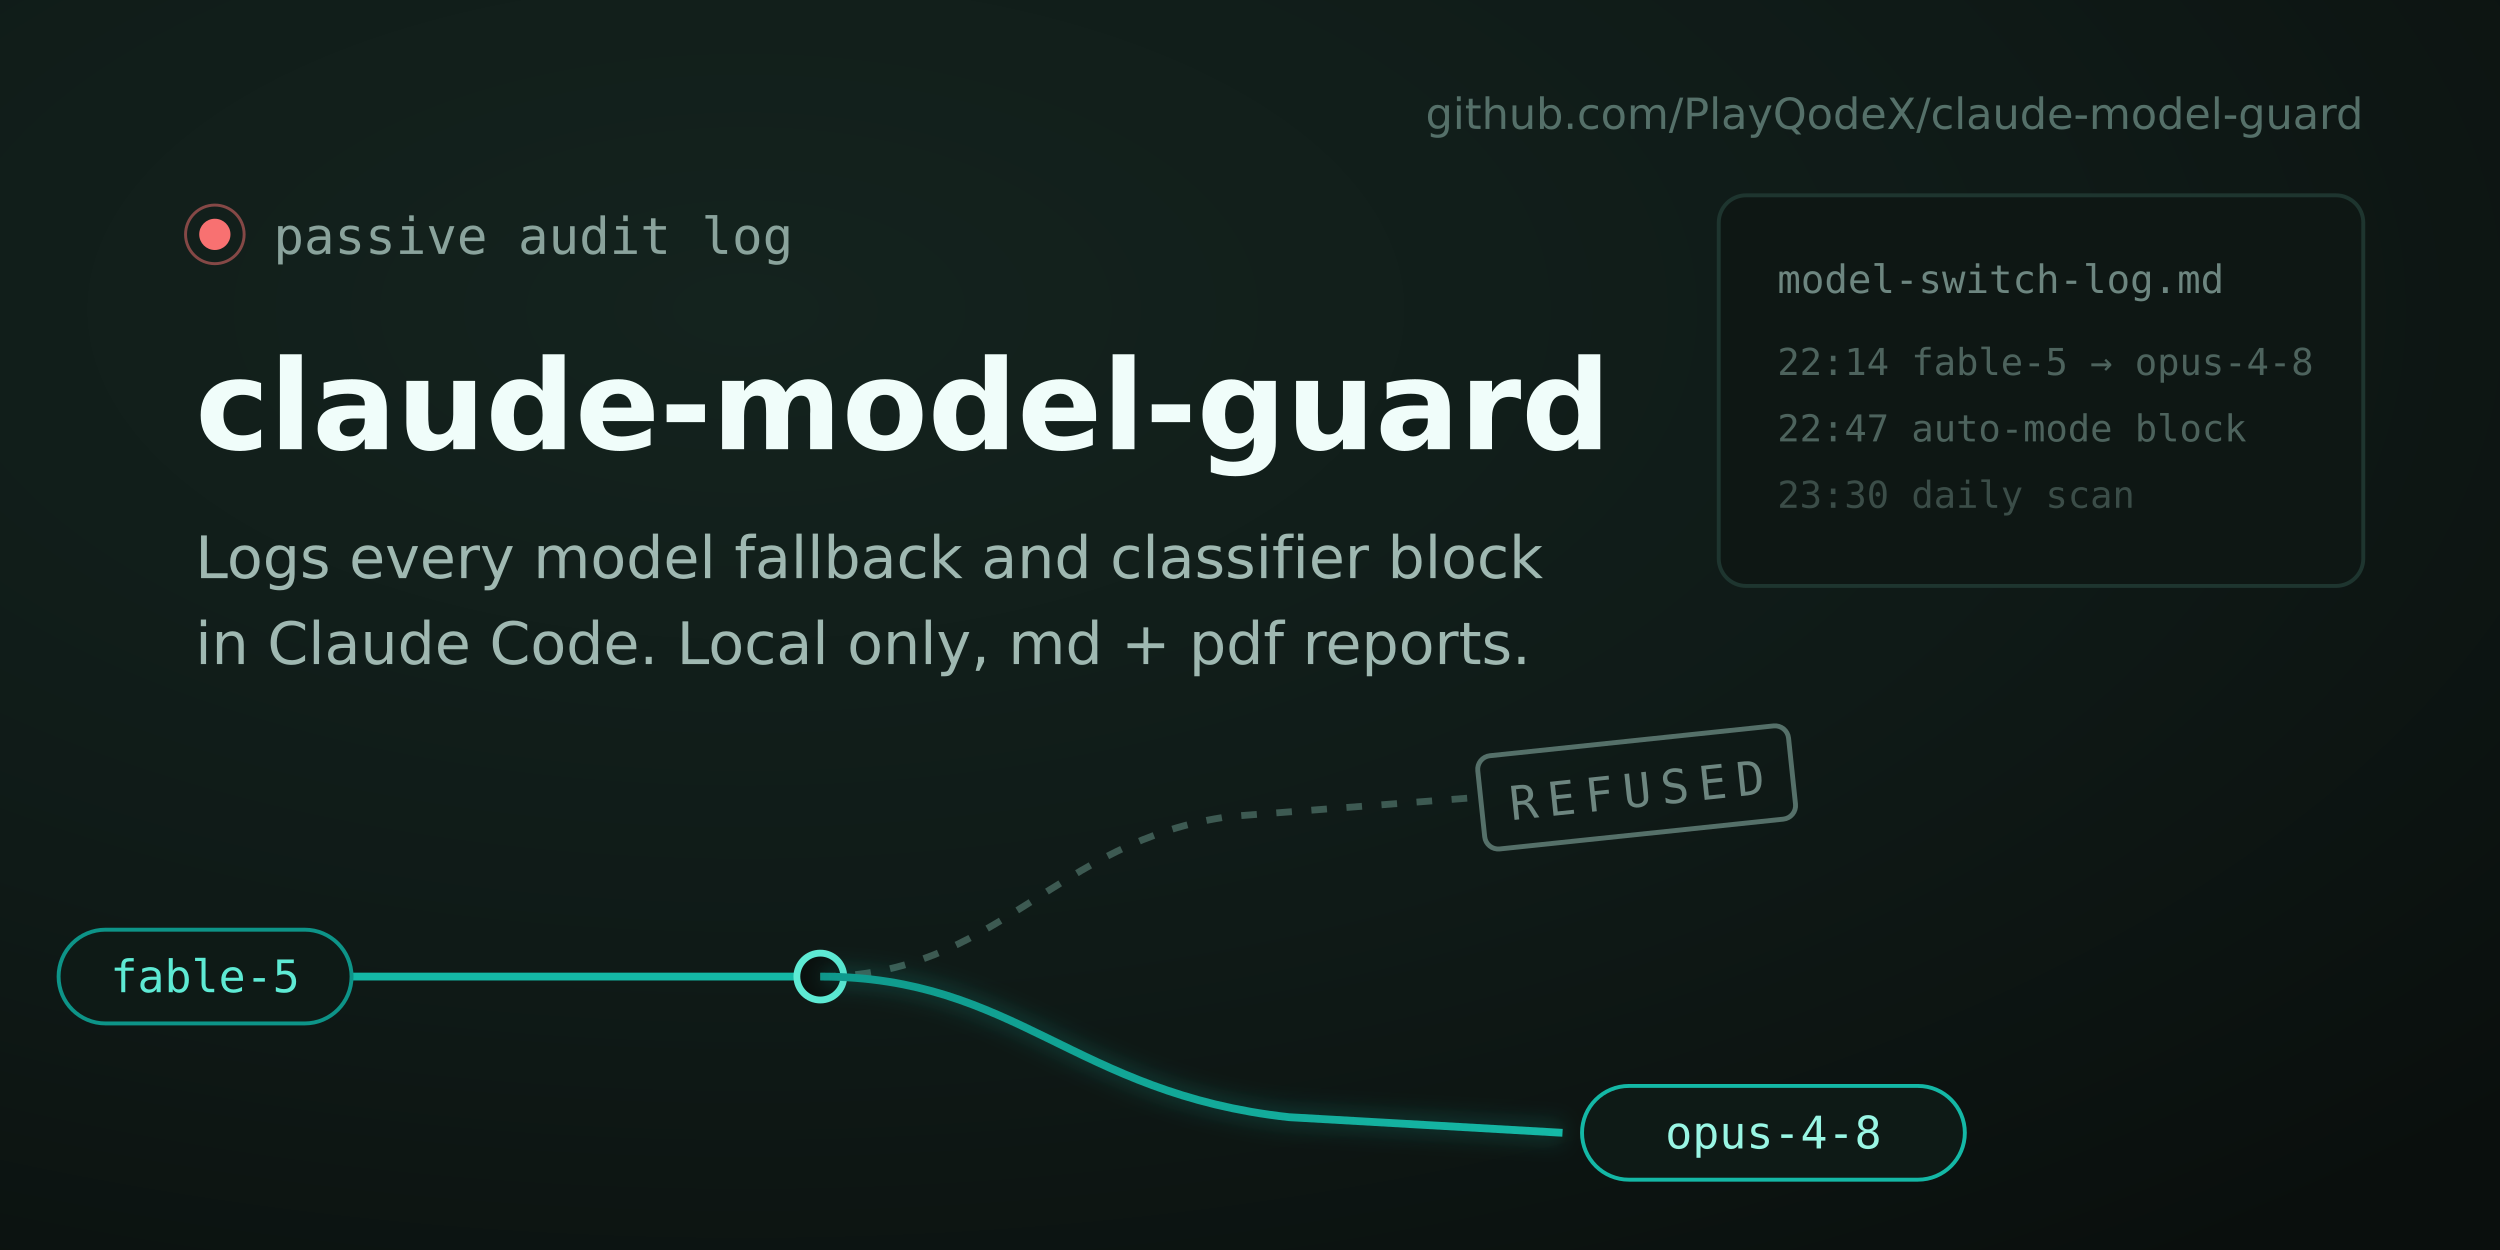
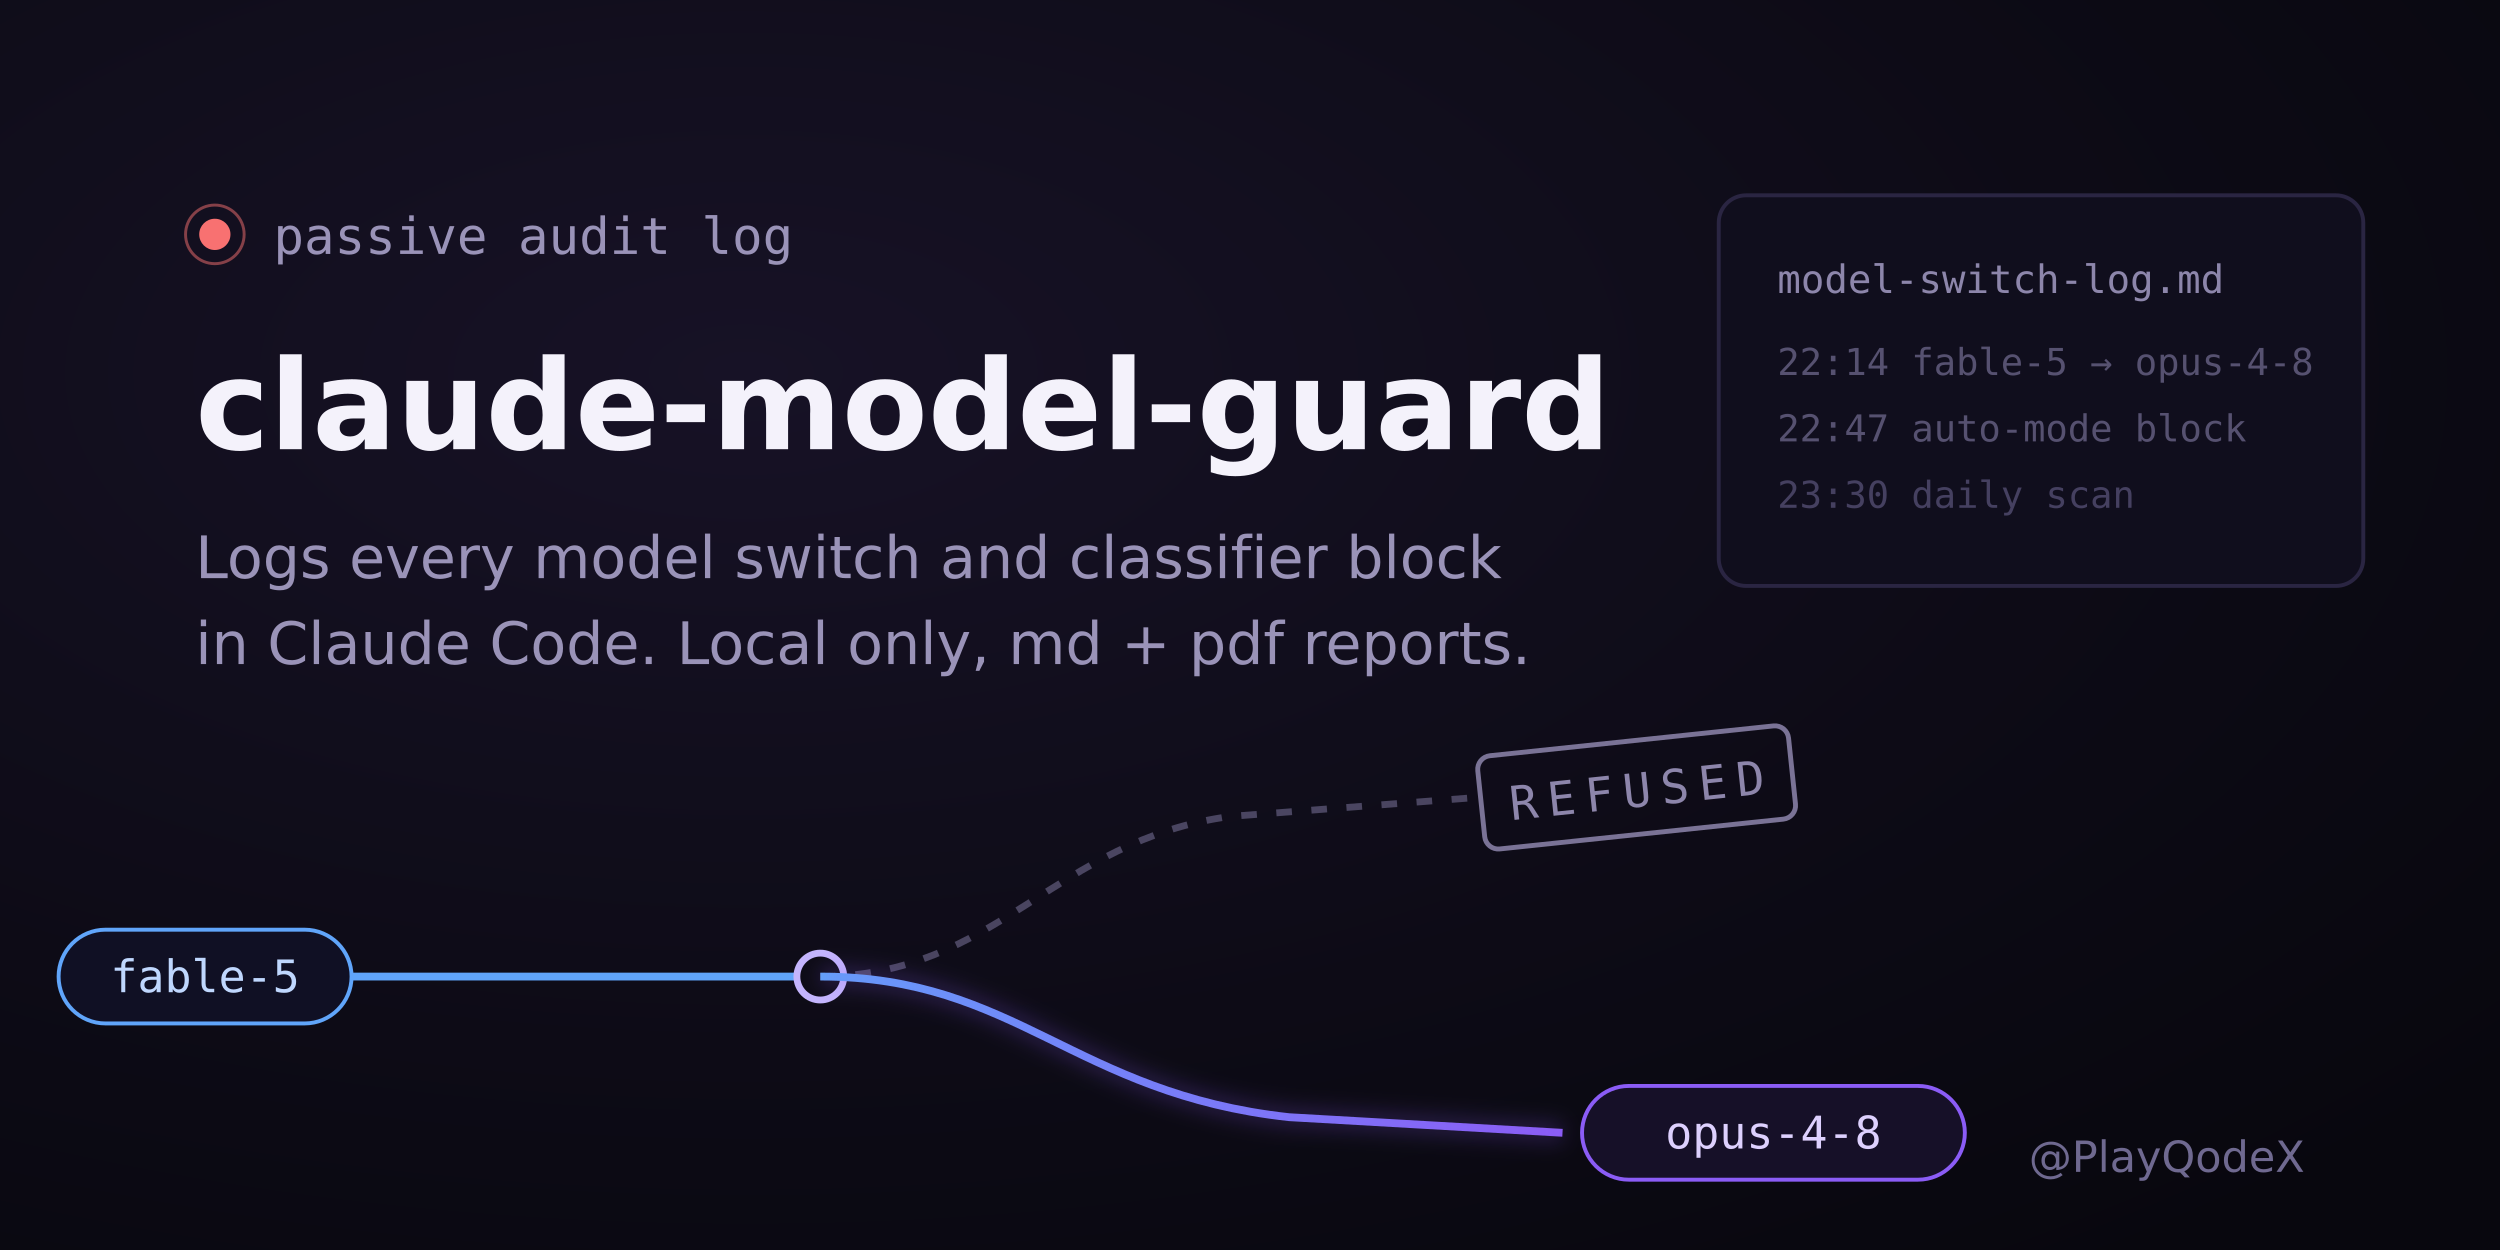
<svg xmlns="http://www.w3.org/2000/svg" width="1280" height="640" viewBox="0 0 1280 640">
  <defs>
-     <radialGradient id="glow" cx="30%" cy="25%" r="95%">
-       <stop offset="0%" stop-color="#14231E" />
-       <stop offset="55%" stop-color="#0F1A17" />
-       <stop offset="100%" stop-color="#0A0F0D" />
+     <radialGradient id="glow" cx="30%" cy="30%" r="90%">
+       <stop offset="0%" stop-color="#171226" />
+       <stop offset="60%" stop-color="#0d0b16" />
+       <stop offset="100%" stop-color="#08070e" />
    </radialGradient>
    <linearGradient id="track" x1="0%" y1="0%" x2="100%" y2="0%">
-       <stop offset="0%" stop-color="#0D9488" />
-       <stop offset="100%" stop-color="#14B8A6" />
+       <stop offset="0%" stop-color="#60a5fa" />
+       <stop offset="100%" stop-color="#8b5cf6" />
    </linearGradient>
    <filter id="soft" x="-50%" y="-50%" width="200%" height="200%">
      <feGaussianBlur stdDeviation="5" />
    </filter>
  </defs>
  <rect width="1280" height="640" fill="url(#glow)" />
  <circle cx="110" cy="120" r="8" fill="#f87171" />
  <circle cx="110" cy="120" r="15" fill="none" stroke="#f87171" stroke-width="1.5" opacity="0.5" />
-   <text x="140" y="130" font-family="DejaVu Sans Mono" font-size="26" fill="#8aa39c">passive audit log</text>
-   <text x="100" y="230" font-family="DejaVu Sans" font-size="64" font-weight="bold" fill="#F0FDFA">claude-model-guard</text>
-   <text x="100" y="296" font-family="DejaVu Sans" font-size="30" fill="#9fb8b1">Logs every model fallback and classifier block</text>
-   <text x="100" y="340" font-family="DejaVu Sans" font-size="30" fill="#9fb8b1">in Claude Code. Local only, md + pdf reports.</text>
-   <rect x="880" y="100" width="330" height="200" rx="14" fill="#0e1714" stroke="#1e352f" stroke-width="2" />
-   <text x="910" y="150" font-family="DejaVu Sans Mono" font-size="20" fill="#6d8680">model-switch-log.md</text>
-   <text x="910" y="192" font-family="DejaVu Sans Mono" font-size="19" fill="#4d635d">22:14  fable-5 → opus-4-8</text>
-   <text x="910" y="226" font-family="DejaVu Sans Mono" font-size="19" fill="#4d635d">22:47  auto-mode block</text>
-   <text x="910" y="260" font-family="DejaVu Sans Mono" font-size="19" fill="#3b4d48">23:30  daily scan</text>
-   <path d="M 100 500 L 420 500" stroke="#14B8A6" stroke-width="4" fill="none" />
-   <path d="M 100 500 L 420 500" stroke="#14B8A6" stroke-width="10" fill="none" opacity="0.16" filter="url(#soft)" />
-   <circle cx="420" cy="500" r="12" fill="#0A0F0D" stroke="#5EEAD4" stroke-width="3.5" />
-   <path d="M 420 500 C 510 500 540 430 630 418 L 760 408" stroke="#3d5a52" stroke-width="3.5" stroke-dasharray="8 10" fill="none" />
+   <text x="140" y="130" font-family="DejaVu Sans Mono" font-size="26" fill="#9a93b8">passive audit log</text>
+   <text x="100" y="230" font-family="DejaVu Sans" font-size="64" font-weight="bold" fill="#f4f2fb">claude-model-guard</text>
+   <text x="100" y="296" font-family="DejaVu Sans" font-size="30" fill="#9a93b8">Logs every model switch and classifier block</text>
+   <text x="100" y="340" font-family="DejaVu Sans" font-size="30" fill="#9a93b8">in Claude Code. Local only, md + pdf reports.</text>
+   <path d="M 100 500 L 420 500" stroke="#60a5fa" stroke-width="4" fill="none" />
+   <path d="M 100 500 L 420 500" stroke="#60a5fa" stroke-width="10" fill="none" opacity="0.18" filter="url(#soft)" />
+   <circle cx="420" cy="500" r="12" fill="#0d0b16" stroke="#c4b5fd" stroke-width="3.5" />
+   <path d="M 420 500 C 510 500 540 430 630 418 L 760 408" stroke="#5d5878" stroke-width="3.5" stroke-dasharray="8 10" fill="none" opacity="0.75" />
  <g transform="translate(830,404) rotate(-6)">
-     <rect x="-72" y="-24" width="160" height="48" rx="7" fill="none" stroke="#557069" stroke-width="2.5" />
-     <text x="8" y="10" text-anchor="middle" font-family="DejaVu Sans Mono" font-size="24" fill="#6d8680" letter-spacing="5">REFUSED</text>
+     <rect x="-72" y="-24" width="160" height="48" rx="7" fill="none" stroke="#7a7396" stroke-width="2.5" />
+     <text x="8" y="10" text-anchor="middle" font-family="DejaVu Sans Mono" font-size="24" fill="#8d86ab" letter-spacing="5">REFUSED</text>
  </g>
  <path d="M 420 500 C 520 500 550 560 660 572 L 800 580" stroke="url(#track)" stroke-width="4" fill="none" />
-   <path d="M 420 500 C 520 500 550 560 660 572 L 800 580" stroke="#14B8A6" stroke-width="11" fill="none" opacity="0.18" filter="url(#soft)" />
-   <rect x="810" y="556" width="196" height="48" rx="24" fill="#0e1a16" stroke="#14B8A6" stroke-width="2" />
-   <text x="908" y="588" text-anchor="middle" font-family="DejaVu Sans Mono" font-size="23" fill="#99f6e4">opus-4-8</text>
-   <rect x="30" y="476" width="150" height="48" rx="24" fill="#0e1a16" stroke="#0D9488" stroke-width="2" />
-   <text x="105" y="508" text-anchor="middle" font-family="DejaVu Sans Mono" font-size="23" fill="#5EEAD4">fable-5</text>
-   <text x="1210" y="66" text-anchor="end" font-family="DejaVu Sans" font-size="22" fill="#557069">github.com/PlayQodeX/claude-model-guard</text>
+   <path d="M 420 500 C 520 500 550 560 660 572 L 800 580" stroke="#8b5cf6" stroke-width="11" fill="none" opacity="0.20" filter="url(#soft)" />
+   <rect x="810" y="556" width="196" height="48" rx="24" fill="#161028" stroke="#8b5cf6" stroke-width="2" />
+   <text x="908" y="588" text-anchor="middle" font-family="DejaVu Sans Mono" font-size="23" fill="#ddd0fe">opus-4-8</text>
+   <rect x="30" y="476" width="150" height="48" rx="24" fill="#101024" stroke="#60a5fa" stroke-width="2" />
+   <text x="105" y="508" text-anchor="middle" font-family="DejaVu Sans Mono" font-size="23" fill="#bfd7fe">fable-5</text>
+   <rect x="880" y="100" width="330" height="200" rx="14" fill="#100e1d" stroke="#2a2542" stroke-width="2" />
+   <text x="910" y="150" font-family="DejaVu Sans Mono" font-size="20" fill="#8d86ab">model-switch-log.md</text>
+   <text x="910" y="192" font-family="DejaVu Sans Mono" font-size="19" fill="#565170">22:14  fable-5 → opus-4-8</text>
+   <text x="910" y="226" font-family="DejaVu Sans Mono" font-size="19" fill="#565170">22:47  auto-mode block</text>
+   <text x="910" y="260" font-family="DejaVu Sans Mono" font-size="19" fill="#454060">23:30  daily scan</text>
+   <text x="1180" y="600" text-anchor="end" font-family="DejaVu Sans" font-size="22" fill="#6f6990">@PlayQodeX</text>
</svg>
